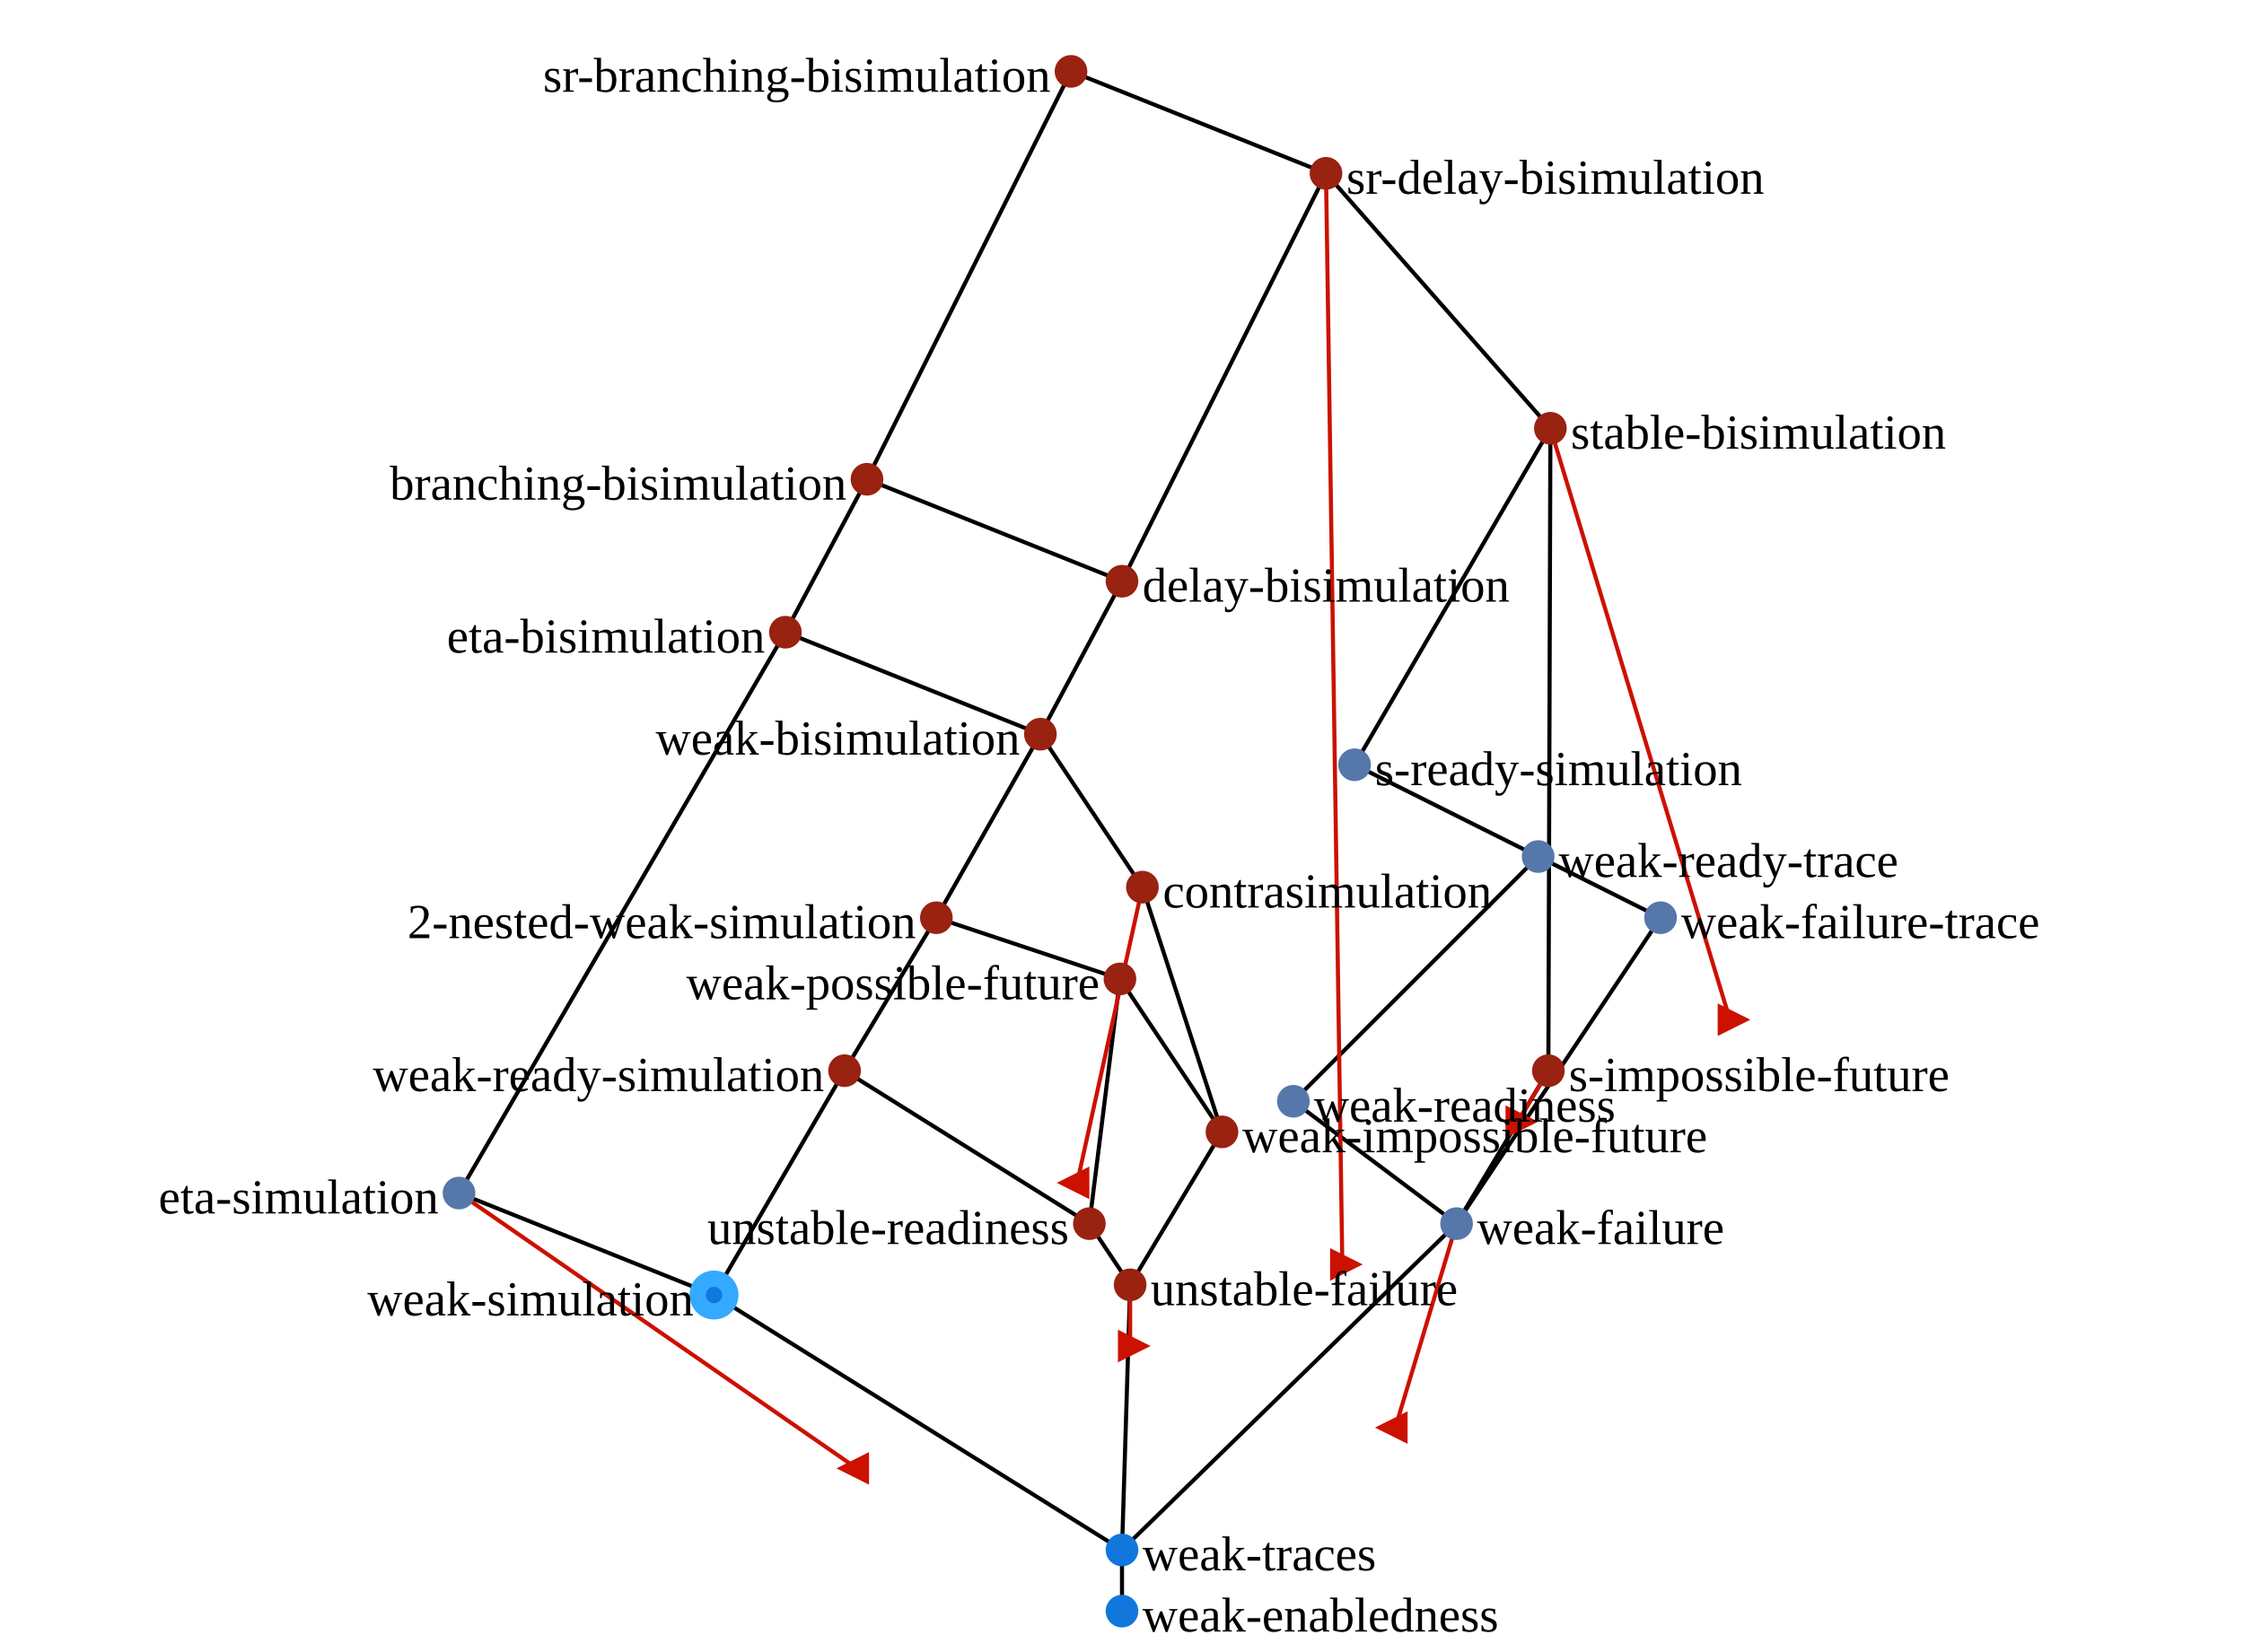
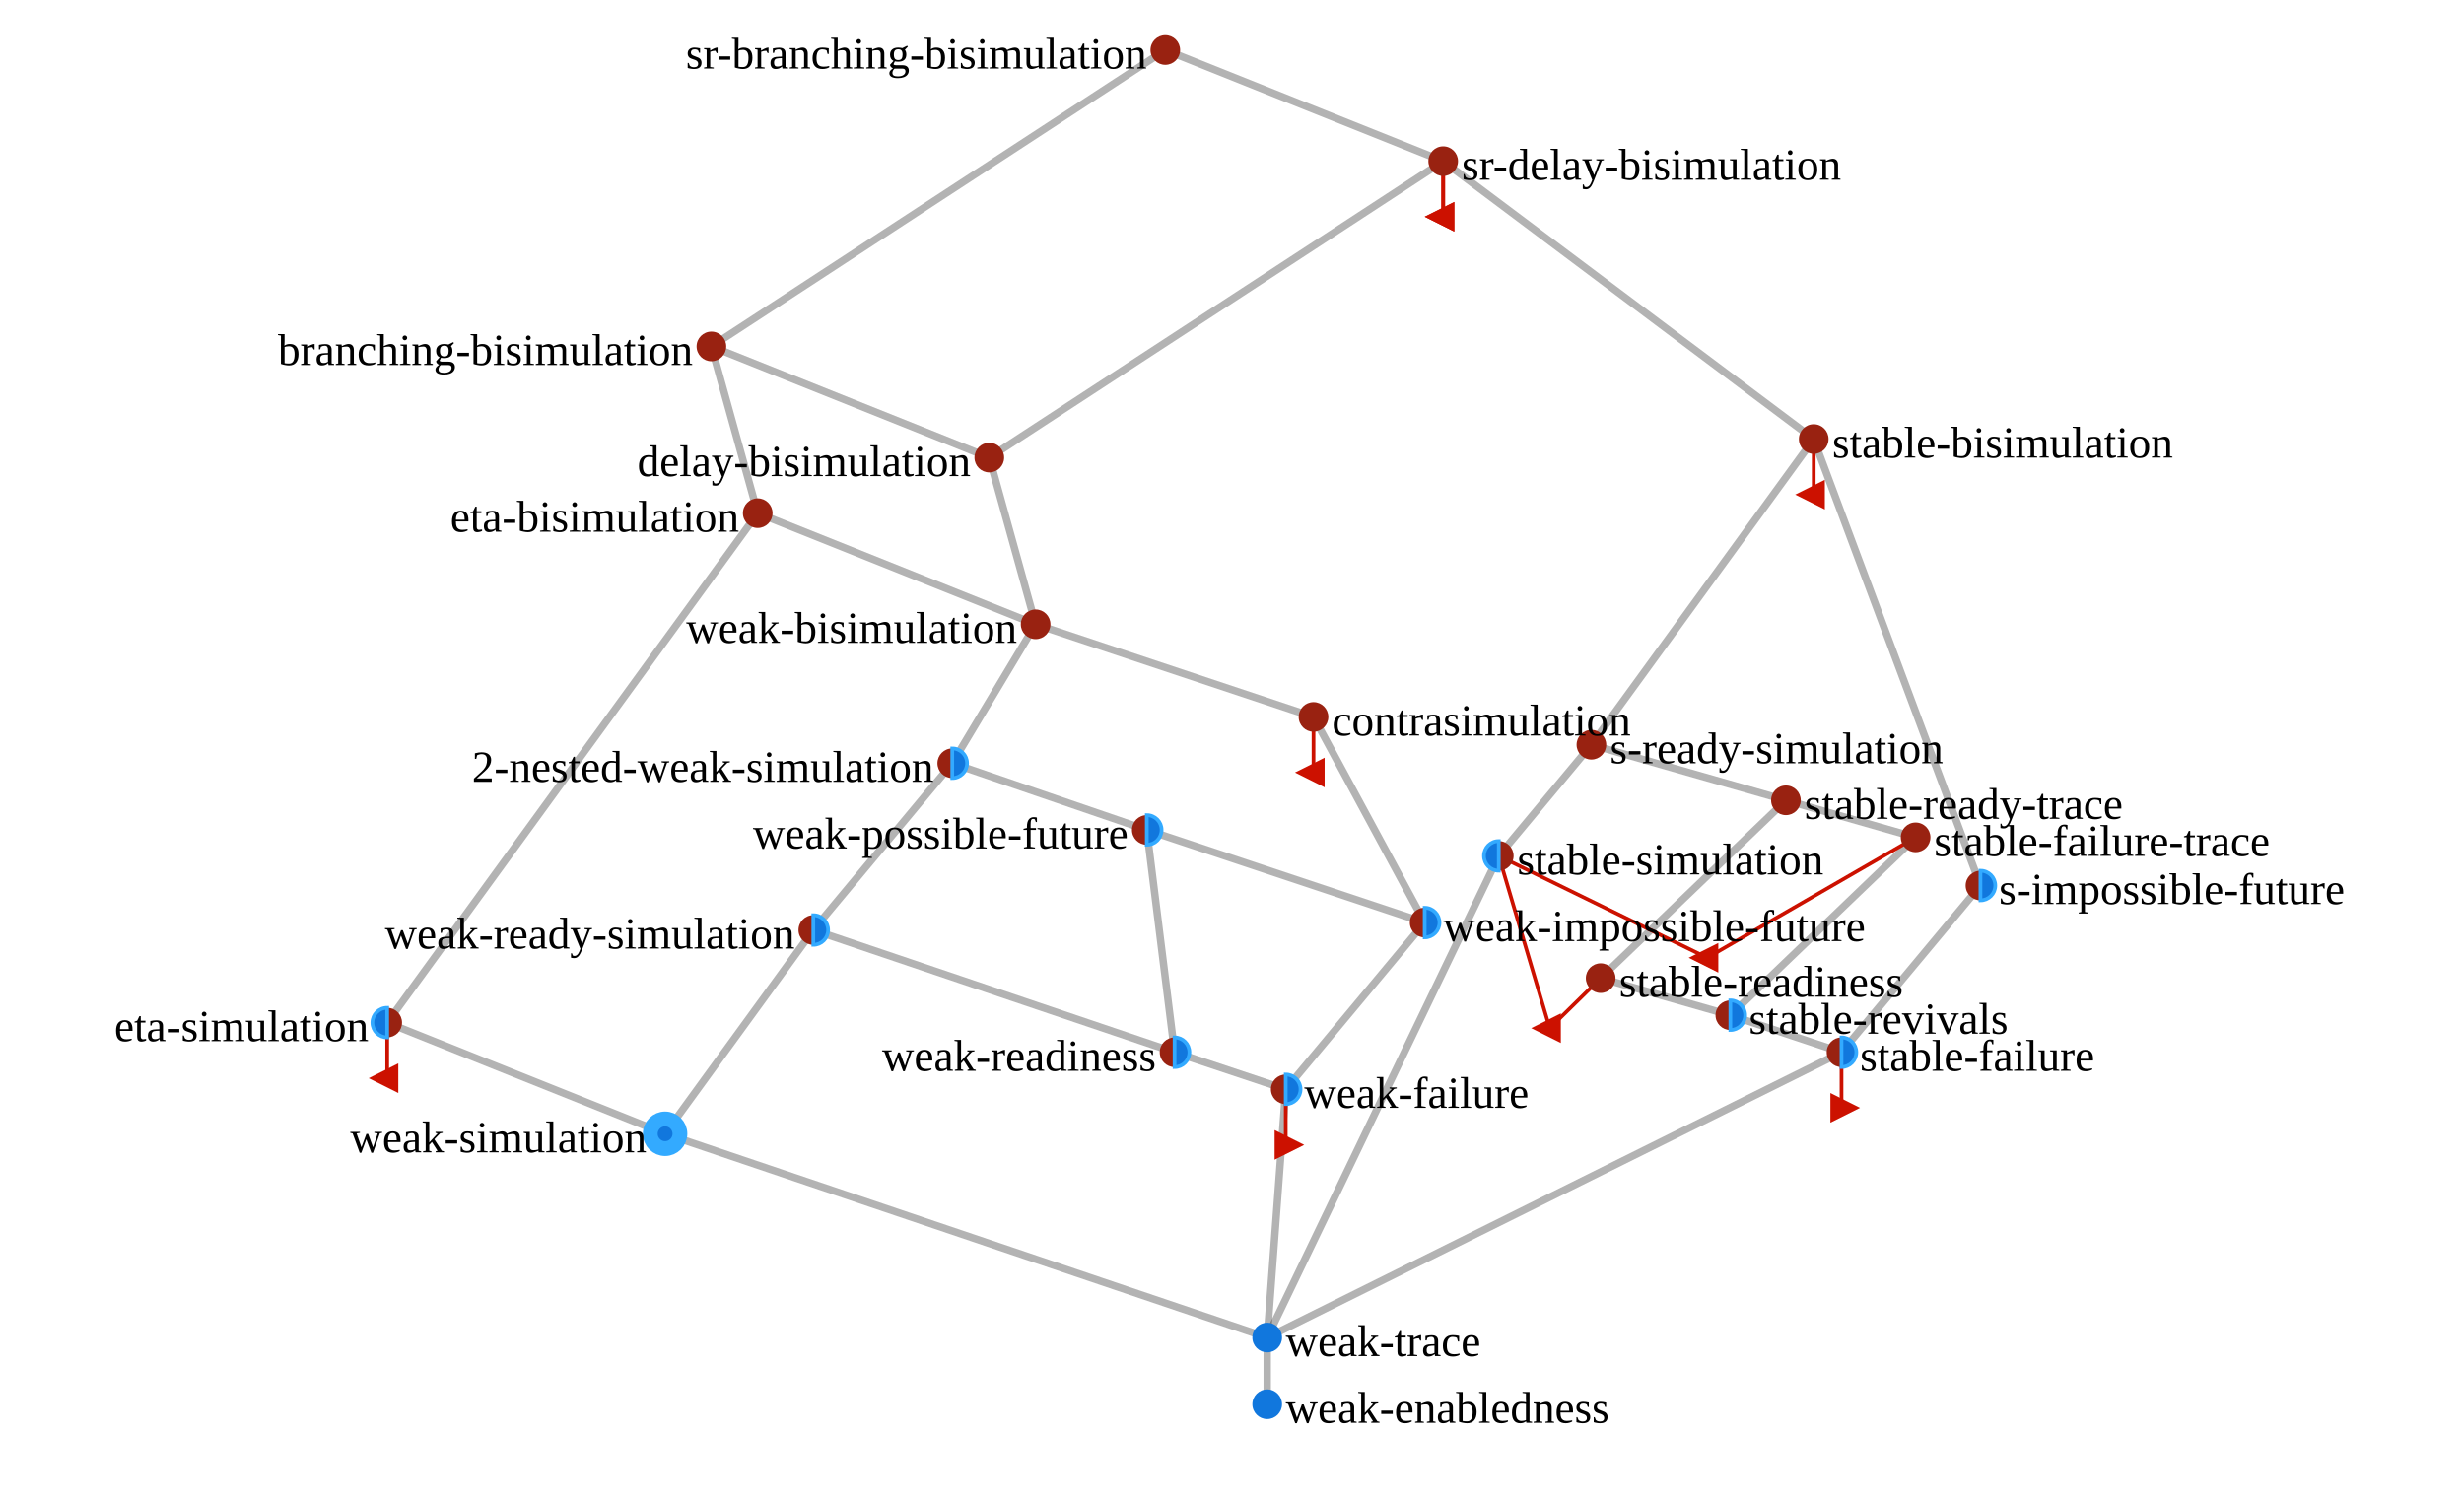
- <svg xmlns="http://www.w3.org/2000/svg" width="550" height="405" version="1.1" id="svg268">
-   <defs id="defs272" />
-   <g transform="translate(275, 405)" id="g266">
-     <g id="g68">
-       <path d="M0 -10 L 0 -25" style="stroke: black;" id="path2" />
-       <path d="M0 -25 L 2 -90" style="stroke: black;" id="path4" />
-       <path d="M0 -25 L 82 -105" style="stroke: black;" id="path6" />
-       <path d="M0 -25 L -100 -87.5" style="stroke: black;" id="path8" />
-       <path d="M2 -90 L -8 -105" style="stroke: black;" id="path10" />
-       <path d="M2 -90 L 24.5 -127.5" style="stroke: black;" id="path12" />
-       <path d="M82 -105 L 42 -135" style="stroke: black;" id="path14" />
-       <path d="M82 -105 L 132 -180" style="stroke: black;" id="path16" />
-       <path d="M82 -105 L 104.5 -142.5" style="stroke: black;" id="path18" />
-       <path d="M-8 -105 L -0.5 -165" style="stroke: black;" id="path20" />
-       <path d="M-8 -105 L -68 -142.5" style="stroke: black;" id="path22" />
-       <path d="M42 -135 L 102 -195" style="stroke: black;" id="path24" />
-       <path d="M132 -180 L 102 -195" style="stroke: black;" id="path26" />
-       <path d="M102 -195 L 57 -217.5" style="stroke: black;" id="path28" />
-       <path d="M24.5 -127.5 L -0.5 -165" style="stroke: black;" id="path30" />
-       <path d="M24.5 -127.5 L 5 -187.5" style="stroke: black;" id="path32" />
-       <path d="M104.5 -142.5 L 105 -300" style="stroke: black;" id="path34" />
-       <path d="M-0.5 -165 L -45.5 -180" style="stroke: black;" id="path36" />
-       <path d="M-100 -87.5 L -162.5 -112.5" style="stroke: black;" id="path38" />
-       <path d="M-100 -87.5 L -68 -142.5" style="stroke: black;" id="path40" />
-       <path d="M-162.5 -112.5 L -82.5 -250" style="stroke: black;" id="path42" />
-       <path d="M-68 -142.5 L -45.5 -180" style="stroke: black;" id="path44" />
-       <path d="M57 -217.5 L 105 -300" style="stroke: black;" id="path46" />
-       <path d="M-45.5 -180 L -20 -225" style="stroke: black;" id="path48" />
-       <path d="M5 -187.5 L -20 -225" style="stroke: black;" id="path50" />
-       <path d="M105 -300 L 50 -362.5" style="stroke: black;" id="path52" />
-       <path d="M-20 -225 L 0 -262.5" style="stroke: black;" id="path54" />
-       <path d="M-20 -225 L -82.5 -250" style="stroke: black;" id="path56" />
-       <path d="M0 -262.5 L 50 -362.5" style="stroke: black;" id="path58" />
-       <path d="M0 -262.5 L -62.5 -287.5" style="stroke: black;" id="path60" />
-       <path d="M50 -362.5 L -12.5 -387.5" style="stroke: black;" id="path62" />
-       <path d="M-82.5 -250 L -62.5 -287.5" style="stroke: black;" id="path64" />
-       <path d="M-62.5 -287.5 L -12.5 -387.5" style="stroke: black;" id="path66" />
+ <svg xmlns="http://www.w3.org/2000/svg" width="665" height="405" version="1.1" id="svg116">
+   <defs id="defs116" />
+   <g transform="translate(342,391)" id="g116">
+     <g id="g36">
+       <path d="M 0,-12 V -30" style="stroke:#000000;stroke-width:2;stroke-opacity:0.3" id="path1" />
+       <path d="M 0,-30 5,-97" style="stroke:#000000;stroke-width:2;stroke-opacity:0.3" id="path2" />
+       <path d="m 0,-30 155,-77" style="stroke:#000000;stroke-width:2;stroke-opacity:0.3" id="path3" />
+       <path d="M 0,-30 -162.5,-85" style="stroke:#000000;stroke-width:2;stroke-opacity:0.3" id="path4" />
+       <path d="M 0,-30 62.5,-160" style="stroke:#000000;stroke-width:2;stroke-opacity:0.3" id="path5" />
+       <path d="m 5,-97 -30,-10" style="stroke:#000000;stroke-width:2;stroke-opacity:0.3" id="path6" />
+       <path d="m 5,-97 37.5,-45" style="stroke:#000000;stroke-width:2;stroke-opacity:0.3" id="path7" />
+       <path d="m 155,-107 -30,-10" style="stroke:#000000;stroke-width:2;stroke-opacity:0.3" id="path8" />
+       <path d="m 155,-107 37.5,-45" style="stroke:#000000;stroke-width:2;stroke-opacity:0.3" id="path9" />
+       <path d="m -25,-107 -7.5,-60" style="stroke:#000000;stroke-width:2;stroke-opacity:0.3" id="path10" />
+       <path d="m -25,-107 -97.5,-33" style="stroke:#000000;stroke-width:2;stroke-opacity:0.3" id="path11" />
+       <path d="M 125,-117 90,-127" style="stroke:#000000;stroke-width:2;stroke-opacity:0.3" id="path12" />
+       <path d="m 125,-117 50,-48" style="stroke:#000000;stroke-width:2;stroke-opacity:0.3" id="path13" />
+       <path d="m 90,-127 50,-48" style="stroke:#000000;stroke-width:2;stroke-opacity:0.3" id="path14" />
+       <path d="m 175,-165 -35,-10" style="stroke:#000000;stroke-width:2;stroke-opacity:0.3" id="path15" />
+       <path d="M 140,-175 87.5,-190" style="stroke:#000000;stroke-width:2;stroke-opacity:0.3" id="path16" />
+       <path d="m 192.5,-152 -45,-120.5" style="stroke:#000000;stroke-width:2;stroke-opacity:0.3" id="path17" />
+       <path d="m 42.5,-142 -75,-25" style="stroke:#000000;stroke-width:2;stroke-opacity:0.3" id="path18" />
+       <path d="m 42.5,-142 -30,-55.5" style="stroke:#000000;stroke-width:2;stroke-opacity:0.3" id="path19" />
+       <path d="M -32.5,-167 -85,-185" style="stroke:#000000;stroke-width:2;stroke-opacity:0.3" id="path20" />
+       <path d="m -162.5,-85 -75,-30" style="stroke:#000000;stroke-width:2;stroke-opacity:0.3" id="path21" />
+       <path d="m -162.5,-85 40,-55" style="stroke:#000000;stroke-width:2;stroke-opacity:0.3" id="path22" />
+       <path d="m -237.5,-115 100,-137.5" style="stroke:#000000;stroke-width:2;stroke-opacity:0.3" id="path23" />
+       <path d="M -122.5,-140 -85,-185" style="stroke:#000000;stroke-width:2;stroke-opacity:0.3" id="path24" />
+       <path d="m 62.5,-160 25,-30" style="stroke:#000000;stroke-width:2;stroke-opacity:0.3" id="path25" />
+       <path d="m 87.5,-190 60,-82.5" style="stroke:#000000;stroke-width:2;stroke-opacity:0.3" id="path26" />
+       <path d="m -85,-185 22.5,-37.5" style="stroke:#000000;stroke-width:2;stroke-opacity:0.3" id="path27" />
+       <path d="m 12.5,-197.5 -75,-25" style="stroke:#000000;stroke-width:2;stroke-opacity:0.3" id="path28" />
+       <path d="m 147.5,-272.5 -100,-75" style="stroke:#000000;stroke-width:2;stroke-opacity:0.3" id="path29" />
+       <path d="m -62.5,-222.5 -12.5,-45" style="stroke:#000000;stroke-width:2;stroke-opacity:0.3" id="path30" />
+       <path d="m -62.5,-222.5 -75,-30" style="stroke:#000000;stroke-width:2;stroke-opacity:0.3" id="path31" />
+       <path d="m -75,-267.5 122.5,-80" style="stroke:#000000;stroke-width:2;stroke-opacity:0.3" id="path32" />
+       <path d="m -75,-267.5 -75,-30" style="stroke:#000000;stroke-width:2;stroke-opacity:0.3" id="path33" />
+       <path d="m 47.5,-347.5 -75,-30" style="stroke:#000000;stroke-width:2;stroke-opacity:0.3" id="path34" />
+       <path d="m -137.5,-252.5 -12.5,-45" style="stroke:#000000;stroke-width:2;stroke-opacity:0.3" id="path35" />
+       <path d="m -150,-297.5 122.5,-80" style="stroke:#000000;stroke-width:2;stroke-opacity:0.3" id="path36" />
    </g>
-     <g id="g84">
-       <path d="M97 -130 L 104.5 -142.5" style="stroke: rgb(204, 17, 0);" id="path70" />
-       <path d="M54 -95 L 50 -362.5" style="stroke: rgb(204, 17, 0);" id="path72" />
-       <path d="M149 -155 L 105 -300" style="stroke: rgb(204, 17, 0);" id="path74" />
-       <path d="M2 -75 L 2 -90" style="stroke: rgb(204, 17, 0);" id="path76" />
-       <path d="M-65 -45 L -162.5 -112.5" style="stroke: rgb(204, 17, 0);" id="path78" />
-       <path d="M-11 -115 L 5 -187.5" style="stroke: rgb(204, 17, 0);" id="path80" />
-       <path d="M67 -55 L 82 -105" style="stroke: rgb(204, 17, 0);" id="path82" />
+     <g id="g47">
+       <path d="m 155,-92 v -15" style="stroke:#cc1100" id="path37" />
+       <path d="M 5,-82 V -97" style="stroke:#cc1100" id="path38" />
+       <path d="m -237.5,-100 v -15" style="stroke:#cc1100" id="path39" />
+       <path d="m 147.5,-257.5 v -15" style="stroke:#cc1100" id="path40" />
+       <path d="m 47.5,-332.5 v -15" style="stroke:#cc1100" id="path41" />
+       <path d="m 47.5,-332.5 v -15" style="stroke:#cc1100" id="path42" />
+       <path d="m 12.5,-182.5 v -15" style="stroke:#cc1100" id="path43" />
+       <path d="M 118.75,-132.5 175,-165" style="stroke:#cc1100" id="path44" />
+       <path d="M 118.75,-132.5 62.5,-160" style="stroke:#cc1100" id="path45" />
+       <path d="M 76.25,-113.5 90,-127" style="stroke:#cc1100" id="path46" />
+       <path d="M 76.25,-113.5 62.5,-160" style="stroke:#cc1100" id="path47" />
    </g>
-     <g id="g182">
-       <circle cx="0" cy="-10" r="4" style="fill: rgb(17, 119, 221); stroke-width: 0; stroke: rgb(51, 170, 255);" id="circle88">
+     <g id="g72">
+       <circle cx="0" cy="-12" r="4" style="fill:#1177dd;stroke:#33aaff;stroke-width:0" id="circle47">
        </circle>
-       <circle cx="0" cy="-25" r="4" style="fill: rgb(17, 119, 221); stroke-width: 0; stroke: rgb(51, 170, 255);" id="circle92">
+       <circle cx="0" cy="-30" r="4" style="fill:#1177dd;stroke:#33aaff;stroke-width:0" id="circle48">
        </circle>
-       <circle cx="2" cy="-90" r="4" style="fill: rgb(153, 34, 17); stroke-width: 0; stroke: rgb(51, 170, 255);" id="circle96">
+       <circle cx="5" cy="-97" r="4" style="fill:#992211;stroke:#33aaff;stroke-width:0" id="circle49">
        </circle>
-       <circle cx="82" cy="-105" r="4" style="fill: rgb(85, 119, 170); stroke-width: 0; stroke: rgb(51, 170, 255);" id="circle100">
+       <circle cx="155" cy="-107" r="4" style="fill:#992211;stroke:#33aaff;stroke-width:0" id="circle50">
        </circle>
-       <circle cx="-8" cy="-105" r="4" style="fill: rgb(153, 34, 17); stroke-width: 0; stroke: rgb(51, 170, 255);" id="circle104">
+       <circle cx="-25" cy="-107" r="4" style="fill:#992211;stroke:#33aaff;stroke-width:0" id="circle51">
        </circle>
-       <circle cx="42" cy="-135" r="4" style="fill: rgb(85, 119, 170); stroke-width: 0; stroke: rgb(51, 170, 255);" id="circle108">
+       <circle cx="125" cy="-117" r="4" style="fill:#992211;stroke:#33aaff;stroke-width:0" id="circle52">
        </circle>
-       <circle cx="132" cy="-180" r="4" style="fill: rgb(85, 119, 170); stroke-width: 0; stroke: rgb(51, 170, 255);" id="circle112">
+       <circle cx="90" cy="-127" r="4" style="fill:#992211;stroke:#33aaff;stroke-width:0" id="circle53">
        </circle>
-       <circle cx="102" cy="-195" r="4" style="fill: rgb(85, 119, 170); stroke-width: 0; stroke: rgb(51, 170, 255);" id="circle116">
+       <circle cx="175" cy="-165" r="4" style="fill:#992211;stroke:#33aaff;stroke-width:0" id="circle54">
        </circle>
-       <circle cx="24.5" cy="-127.5" r="4" style="fill: rgb(153, 34, 17); stroke-width: 0; stroke: rgb(51, 170, 255);" id="circle120">
+       <circle cx="140" cy="-175" r="4" style="fill:#992211;stroke:#33aaff;stroke-width:0" id="circle55">
        </circle>
-       <circle cx="104.5" cy="-142.5" r="4" style="fill: rgb(153, 34, 17); stroke-width: 0; stroke: rgb(51, 170, 255);" id="circle124">
+       <circle cx="192.5" cy="-152" r="4" style="fill:#992211;stroke:#33aaff;stroke-width:0" id="circle56">
        </circle>
-       <circle cx="-0.5" cy="-165" r="4" style="fill: rgb(153, 34, 17); stroke-width: 0; stroke: rgb(51, 170, 255);" id="circle128">
+       <circle cx="42.5" cy="-142" r="4" style="fill:#992211;stroke:#33aaff;stroke-width:0" id="circle57">
        </circle>
-       <circle cx="-100" cy="-87.5" r="4" style="fill: rgb(17, 119, 221); stroke-width: 4; stroke: rgb(51, 170, 255);" id="circle132">
+       <circle cx="-32.5" cy="-167" r="4" style="fill:#992211;stroke:#33aaff;stroke-width:0" id="circle58">
        </circle>
-       <circle cx="-162.5" cy="-112.5" r="4" style="fill: rgb(85, 119, 170); stroke-width: 0; stroke: rgb(51, 170, 255);" id="circle136">
+       <circle cx="-162.5" cy="-85" r="4" style="fill:#1177dd;stroke:#33aaff;stroke-width:4" id="circle59">
        </circle>
-       <circle cx="-68" cy="-142.5" r="4" style="fill: rgb(153, 34, 17); stroke-width: 0; stroke: rgb(51, 170, 255);" id="circle140">
+       <circle cx="-237.5" cy="-115" r="4" style="fill:#992211;stroke:#33aaff;stroke-width:0" id="circle60">
        </circle>
-       <circle cx="57" cy="-217.5" r="4" style="fill: rgb(85, 119, 170); stroke-width: 0; stroke: rgb(51, 170, 255);" id="circle144">
+       <circle cx="-122.5" cy="-140" r="4" style="fill:#992211;stroke:#33aaff;stroke-width:0" id="circle61">
        </circle>
-       <circle cx="-45.5" cy="-180" r="4" style="fill: rgb(153, 34, 17); stroke-width: 0; stroke: rgb(51, 170, 255);" id="circle148">
+       <circle cx="62.5" cy="-160" r="4" style="fill:#992211;stroke:#33aaff;stroke-width:0" id="circle62">
        </circle>
-       <circle cx="5" cy="-187.5" r="4" style="fill: rgb(153, 34, 17); stroke-width: 0; stroke: rgb(51, 170, 255);" id="circle152">
+       <circle cx="87.5" cy="-190" r="4" style="fill:#992211;stroke:#33aaff;stroke-width:0" id="circle63">
        </circle>
-       <circle cx="105" cy="-300" r="4" style="fill: rgb(153, 34, 17); stroke-width: 0; stroke: rgb(51, 170, 255);" id="circle156">
+       <circle cx="-85" cy="-185" r="4" style="fill:#992211;stroke:#33aaff;stroke-width:0" id="circle64">
        </circle>
-       <circle cx="-20" cy="-225" r="4" style="fill: rgb(153, 34, 17); stroke-width: 0; stroke: rgb(51, 170, 255);" id="circle160">
+       <circle cx="12.5" cy="-197.5" r="4" style="fill:#992211;stroke:#33aaff;stroke-width:0" id="circle65">
        </circle>
-       <circle cx="0" cy="-262.5" r="4" style="fill: rgb(153, 34, 17); stroke-width: 0; stroke: rgb(51, 170, 255);" id="circle164">
+       <circle cx="147.5" cy="-272.5" r="4" style="fill:#992211;stroke:#33aaff;stroke-width:0" id="circle66">
        </circle>
-       <circle cx="50" cy="-362.5" r="4" style="fill: rgb(153, 34, 17); stroke-width: 0; stroke: rgb(51, 170, 255);" id="circle168">
+       <circle cx="-62.5" cy="-222.5" r="4" style="fill:#992211;stroke:#33aaff;stroke-width:0" id="circle67">
        </circle>
-       <circle cx="-82.5" cy="-250" r="4" style="fill: rgb(153, 34, 17); stroke-width: 0; stroke: rgb(51, 170, 255);" id="circle172">
+       <circle cx="-75" cy="-267.5" r="4" style="fill:#992211;stroke:#33aaff;stroke-width:0" id="circle68">
        </circle>
-       <circle cx="-62.5" cy="-287.5" r="4" style="fill: rgb(153, 34, 17); stroke-width: 0; stroke: rgb(51, 170, 255);" id="circle176">
+       <circle cx="47.5" cy="-347.5" r="4" style="fill:#992211;stroke:#33aaff;stroke-width:0" id="circle69">
        </circle>
-       <circle cx="-12.5" cy="-387.5" r="4" style="fill: rgb(153, 34, 17); stroke-width: 0; stroke: rgb(51, 170, 255);" id="circle180">
+       <circle cx="-137.5" cy="-252.5" r="4" style="fill:#992211;stroke:#33aaff;stroke-width:0" id="circle70">
+         </circle>
+       <circle cx="-150" cy="-297.5" r="4" style="fill:#992211;stroke:#33aaff;stroke-width:0" id="circle71">
+         </circle>
+       <circle cx="-27.5" cy="-377.5" r="4" style="fill:#992211;stroke:#33aaff;stroke-width:0" id="circle72">
        </circle>
    </g>
-     <g id="g200">
-       <polygon points="94,-134 102,-130 94,-126" style="fill: rgb(204, 17, 0);" id="polygon186">
+     <g id="g73">
+       <path d="m -237.5,-119 a 4,4 0 0 0 0,8 z" style="fill:#1177dd;stroke:#33aaff" id="path72" />
+       <path d="m 62.5,-164 a 4,4 0 0 0 0,8 z" style="fill:#1177dd;stroke:#33aaff" id="path73" />
+     </g>
+     <g id="g82">
+       <path d="m 5,-101 a 4,4 0 0 1 0,8 z" style="fill:#1177dd;stroke:#33aaff" id="path74" />
+       <path d="m 155,-111 a 4,4 0 0 1 0,8 z" style="fill:#1177dd;stroke:#33aaff" id="path75" />
+       <path d="m -25,-111 a 4,4 0 0 1 0,8 z" style="fill:#1177dd;stroke:#33aaff" id="path76" />
+       <path d="m 125,-121 a 4,4 0 0 1 0,8 z" style="fill:#1177dd;stroke:#33aaff" id="path77" />
+       <path d="m 192.5,-156 a 4,4 0 0 1 0,8 z" style="fill:#1177dd;stroke:#33aaff" id="path78" />
+       <path d="m 42.5,-146 a 4,4 0 0 1 0,8 z" style="fill:#1177dd;stroke:#33aaff" id="path79" />
+       <path d="m -32.5,-171 a 4,4 0 0 1 0,8 z" style="fill:#1177dd;stroke:#33aaff" id="path80" />
+       <path d="m -122.5,-144 a 4,4 0 0 1 0,8 z" style="fill:#1177dd;stroke:#33aaff" id="path81" />
+       <path d="m -85,-189 a 4,4 0 0 1 0,8 z" style="fill:#1177dd;stroke:#33aaff" id="path82" />
+     </g>
+     <g id="g83">
+       <polygon points="152,-96 160,-92 152,-88 " style="fill:#cc1100" id="polygon82">
        </polygon>
-       <polygon points="51,-99 59,-95 51,-91" style="fill: rgb(204, 17, 0);" id="polygon190">
-         </polygon>
-       <polygon points="146,-159 154,-155 146,-151" style="fill: rgb(204, 17, 0);" id="polygon194">
-         </polygon>
-       <polygon points="-1,-79 7,-75 -1,-71" style="fill: rgb(204, 17, 0);" id="polygon198">
+       <polygon points="2,-86 10,-82 2,-78 " style="fill:#cc1100" id="polygon83">
        </polygon>
    </g>
-     <g id="g214">
-       <polygon points="-62,-49 -62,-41 -70,-45" title="⟨ϵ⟩⋀{⟨ecB⟩⊤,⟨ϵ⟩⟨ecA⟩⊤}" style="fill: rgb(204, 17, 0);" id="polygon204">
+     <g id="g90">
+       <polygon points="-234.5,-104 -234.5,-96 -242.5,-100 " title="⟨ϵ⟩⋀{⟨ecB⟩⊤,⟨ϵ⟩⟨ecA⟩⊤}" style="fill:#cc1100" id="polygon84">
        </polygon>
-       <polygon points="-8,-119 -8,-111 -16,-115" title="⟨ϵ⟩⋀{¬⟨ϵ⟩⋀{¬⟨ϵ⟩⟨ecA⟩⊤},¬⟨ϵ⟩⋀{¬⟨ϵ⟩⟨ecB⟩⊤}}" style="fill: rgb(204, 17, 0);" id="polygon208">
+       <polygon points="150.5,-261.5 150.5,-253.5 142.5,-257.5 " title="⟨ϵ⟩⋀{¬⟨ϵ⟩⋀{¬⟨ϵ⟩⟨ecB⟩⊤,¬⟨τ⟩⊤},¬⟨ϵ⟩⋀{¬⟨ϵ⟩⟨ecA⟩⊤,¬⟨τ⟩⊤},¬⟨τ⟩⊤}" style="fill:#cc1100" id="polygon85">
        </polygon>
-       <polygon points="70,-59 70,-51 62,-55" title="⟨ϵ⟩⋀{¬⟨τ⟩⊤}" style="fill: rgb(204, 17, 0);" id="polygon212">
+       <polygon points="50.5,-336.5 50.5,-328.5 42.5,-332.5 " title="⟨ϵ⟩⋀{¬⟨ϵ⟩⋀{¬⟨ϵ⟩⟨ecA⟩⊤},¬⟨ϵ⟩⋀{¬⟨ϵ⟩⟨ecB⟩⊤},¬⟨τ⟩⊤}" style="fill:#cc1100" id="polygon86">
+         </polygon>
+       <polygon points="50.5,-336.5 50.5,-328.5 42.5,-332.5 " title="⟨ϵ⟩⋀{⟨ϵ⟩⋀{⟨ϵ⟩⟨ecB⟩⊤,⟨ϵ⟩⟨ecA⟩⊤},¬⟨τ⟩⊤}" style="fill:#cc1100" id="polygon87">
+         </polygon>
+       <polygon points="15.5,-186.5 15.5,-178.5 7.5,-182.5 " title="⟨ϵ⟩⋀{¬⟨ϵ⟩⋀{¬⟨ϵ⟩⟨ecA⟩⊤},¬⟨ϵ⟩⋀{¬⟨ϵ⟩⟨ecB⟩⊤}}" style="fill:#cc1100" id="polygon88">
+         </polygon>
+       <polygon points="121.75,-136.5 121.75,-128.5 113.75,-132.5 " title="⟨ϵ⟩⟨ecB⟩⟨ϵ⟩⋀{⟨ϵ⟩⟨lcB⟩⟨ϵ⟩⟨ecB⟩⊤,¬⟨τ⟩⊤}" style="fill:#cc1100" id="polygon89">
+         </polygon>
+       <polygon points="79.25,-117.5 79.25,-109.5 71.25,-113.5 " title="⟨ϵ⟩⋀{⟨ϵ⟩⟨ecA⟩⊤,⟨ϵ⟩⟨ecB⟩⊤,¬⟨τ⟩⊤}" style="fill:#cc1100" id="polygon90">
        </polygon>
    </g>
-     <g id="g264">
-       <text x="5" y="-5" text-anchor="start" id="text216">weak-enabledness</text>
-       <text x="5" y="-20" text-anchor="start" id="text218">weak-traces</text>
-       <text x="7" y="-85" text-anchor="start" id="text220">unstable-failure</text>
-       <text x="87" y="-100" text-anchor="start" id="text222">weak-failure</text>
-       <text x="-13" y="-100" text-anchor="end" id="text224">unstable-readiness</text>
-       <text x="47" y="-130" text-anchor="start" id="text226">weak-readiness</text>
-       <text x="137" y="-175" text-anchor="start" id="text228">weak-failure-trace</text>
-       <text x="107" y="-190" text-anchor="start" id="text230">weak-ready-trace</text>
-       <text x="29.5" y="-122.5" text-anchor="start" id="text232">weak-impossible-future</text>
-       <text x="109.5" y="-137.5" text-anchor="start" id="text234">s-impossible-future</text>
-       <text x="-5.5" y="-160" text-anchor="end" id="text236">weak-possible-future</text>
-       <text x="-105" y="-82.5" text-anchor="end" id="text238">weak-simulation</text>
-       <text x="-167.5" y="-107.5" text-anchor="end" id="text240">eta-simulation</text>
-       <text x="-73" y="-137.5" text-anchor="end" id="text242">weak-ready-simulation</text>
-       <text x="62" y="-212.5" text-anchor="start" id="text244">s-ready-simulation</text>
-       <text x="-50.5" y="-175" text-anchor="end" id="text246">2-nested-weak-simulation</text>
-       <text x="10" y="-182.5" text-anchor="start" id="text248">contrasimulation</text>
-       <text x="110" y="-295" text-anchor="start" id="text250">stable-bisimulation</text>
-       <text x="-25" y="-220" text-anchor="end" id="text252">weak-bisimulation</text>
-       <text x="5" y="-257.5" text-anchor="start" id="text254">delay-bisimulation</text>
-       <text x="55" y="-357.5" text-anchor="start" id="text256">sr-delay-bisimulation</text>
-       <text x="-87.5" y="-245" text-anchor="end" id="text258">eta-bisimulation</text>
-       <text x="-67.5" y="-282.5" text-anchor="end" id="text260">branching-bisimulation</text>
-       <text x="-17.5" y="-382.5" text-anchor="end" id="text262">sr-branching-bisimulation</text>
+     <g id="g115">
+       <text x="5" y="-7" text-anchor="start" id="text90">weak-enabledness</text>
+       <text x="5" y="-25" text-anchor="start" id="text91">weak-trace</text>
+       <text x="10" y="-92" text-anchor="start" id="text92">weak-failure</text>
+       <text x="160" y="-102" text-anchor="start" id="text93">stable-failure</text>
+       <text x="-30" y="-102" text-anchor="end" id="text94">weak-readiness</text>
+       <text x="130" y="-112" text-anchor="start" id="text95">stable-revivals</text>
+       <text x="95" y="-122" text-anchor="start" id="text96">stable-readiness</text>
+       <text x="180" y="-160" text-anchor="start" id="text97">stable-failure-trace</text>
+       <text x="145" y="-170" text-anchor="start" id="text98">stable-ready-trace</text>
+       <text x="197.5" y="-147" text-anchor="start" id="text99">s-impossible-future</text>
+       <text x="47.5" y="-137" text-anchor="start" id="text100">weak-impossible-future</text>
+       <text x="-37.5" y="-162" text-anchor="end" id="text101">weak-possible-future</text>
+       <text x="-167.5" y="-80" text-anchor="end" id="text102">weak-simulation</text>
+       <text x="-242.5" y="-110" text-anchor="end" id="text103">eta-simulation</text>
+       <text x="-127.5" y="-135" text-anchor="end" id="text104">weak-ready-simulation</text>
+       <text x="67.5" y="-155" text-anchor="start" id="text105">stable-simulation</text>
+       <text x="92.5" y="-185" text-anchor="start" id="text106">s-ready-simulation</text>
+       <text x="-90" y="-180" text-anchor="end" id="text107">2-nested-weak-simulation</text>
+       <text x="17.5" y="-192.5" text-anchor="start" id="text108">contrasimulation</text>
+       <text x="152.5" y="-267.5" text-anchor="start" id="text109">stable-bisimulation</text>
+       <text x="-67.5" y="-217.5" text-anchor="end" id="text110">weak-bisimulation</text>
+       <text x="-80" y="-262.5" text-anchor="end" id="text111">delay-bisimulation</text>
+       <text x="52.5" y="-342.5" text-anchor="start" id="text112">sr-delay-bisimulation</text>
+       <text x="-142.5" y="-247.5" text-anchor="end" id="text113">eta-bisimulation</text>
+       <text x="-155" y="-292.5" text-anchor="end" id="text114">branching-bisimulation</text>
+       <text x="-32.5" y="-372.5" text-anchor="end" id="text115">sr-branching-bisimulation</text>
    </g>
  </g>
</svg>
